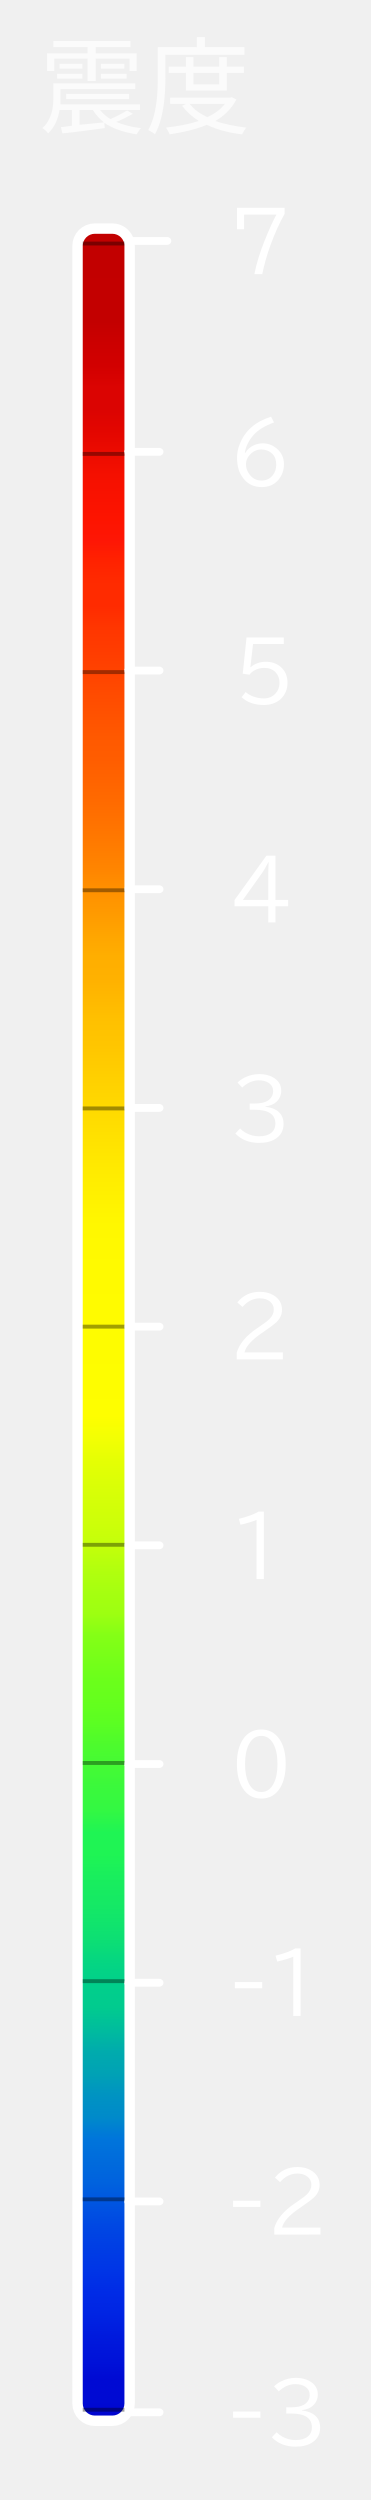
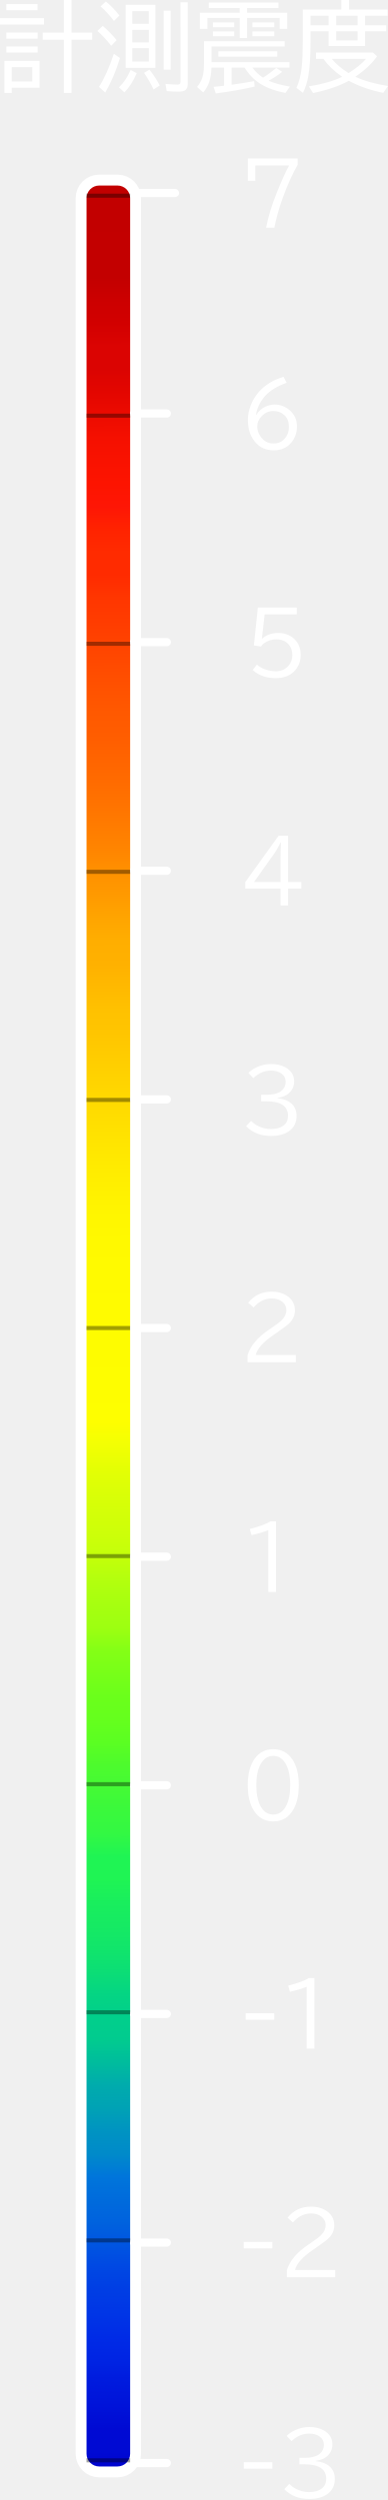
- <svg xmlns="http://www.w3.org/2000/svg" xmlns:xlink="http://www.w3.org/1999/xlink" width="46" height="310" viewBox="0 0 12.171 82.021" version="1.1" id="svg5" xml:space="preserve">
+ <svg xmlns="http://www.w3.org/2000/svg" xmlns:xlink="http://www.w3.org/1999/xlink" width="46" height="296.406" viewBox="0 0 12.171 78.424" version="1.1" id="svg5" xml:space="preserve">
  <defs id="defs2">
    <linearGradient xlink:href="#linearGradient923" id="linearGradient945" x1="3.175" y1="4.498" x2="3.44" y2="78.846" gradientUnits="userSpaceOnUse" gradientTransform="matrix(1.778621,0,0,0.9976281,1.305348,1.223007)" />
    <linearGradient id="linearGradient923">
      <stop style="stop-color:#c20000;stop-opacity:1;" offset="0" id="stop133" />
      <stop style="stop-color:#c30000;" offset="4%" id="stop135" />
      <stop style="stop-color:#cc0000;" offset="5%" id="stop137" />
      <stop style="stop-color:#d20000;" offset="6%" id="stop139" />
      <stop style="stop-color:#db0402;" offset="7%" id="stop141" />
      <stop style="stop-color:#db0402;" offset="8%" id="stop143" />
      <stop style="stop-color:#e30600;" offset="9%" id="stop145" />
      <stop style="stop-color:#ec0b00;" offset="10%" id="stop147" />
      <stop style="stop-color:#f51000;" offset="11%" id="stop149" />
      <stop style="stop-color:#fd1400;" offset="13%" id="stop151" />
      <stop style="stop-color:#fe1605;" offset="14%" id="stop153" />
      <stop style="stop-color:#ff2300;" offset="15%" id="stop155" />
      <stop style="stop-color:#ff2b00;" offset="16%" id="stop157" />
      <stop style="stop-color:#ff2b00;" offset="17%" id="stop159" />
      <stop style="stop-color:#ff3600;" offset="18%" id="stop161" />
      <stop style="stop-color:#ff3c00;" offset="19%" id="stop163" />
      <stop style="stop-color:#ff4300;" offset="20%" id="stop165" />
      <stop style="stop-color:#ff4b00;" offset="21%" id="stop167" />
      <stop style="stop-color:#ff5200;" offset="22%" id="stop169" />
      <stop style="stop-color:#ff5900;" offset="23%" id="stop171" />
      <stop style="stop-color:#ff5d00;" offset="24%" id="stop173" />
      <stop style="stop-color:#ff6400;" offset="25%" id="stop175" />
      <stop style="stop-color:#ff6b00;" offset="26%" id="stop177" />
      <stop style="stop-color:#ff7300;" offset="27%" id="stop179" />
      <stop style="stop-color:#ff8500;" offset="29%" id="stop181" />
      <stop style="stop-color:#ff9100;" offset="30%" id="stop183" />
      <stop style="stop-color:#ff9a00;" offset="31%" id="stop185" />
      <stop style="stop-color:#ffa500;" offset="32%" id="stop187" />
      <stop style="stop-color:#ffae00;" offset="33%" id="stop189" />
      <stop style="stop-color:#ffb100;" offset="34%" id="stop191" />
      <stop style="stop-color:#ffc100;" offset="36%" id="stop193" />
      <stop style="stop-color:#ffc500;" offset="37%" id="stop195" />
      <stop style="stop-color:#ffcc00;" offset="38%" id="stop197" />
      <stop style="stop-color:#ffd300;" offset="39%" id="stop199" />
      <stop style="stop-color:#ffec00;" offset="43%" id="stop201" />
      <stop style="stop-color:#fff100;" offset="44%" id="stop203" />
      <stop style="stop-color:#fff600;" offset="45%" id="stop205" />
      <stop style="stop-color:#fff900;" offset="46%" id="stop207" />
      <stop style="stop-color:#fefe00;" offset="54%" id="stop209" />
      <stop style="stop-color:#f3ff03;" offset="55%" id="stop211" />
      <stop style="stop-color:#e5ff04;" offset="56%" id="stop213" />
      <stop style="stop-color:#dbff06;" offset="57%" id="stop215" />
      <stop style="stop-color:#d3ff08;" offset="58%" id="stop217" />
      <stop style="stop-color:#ccff09;" offset="59%" id="stop219" />
      <stop style="stop-color:#c2ff0a;" offset="60%" id="stop221" />
      <stop style="stop-color:#b2ff0e;" offset="61%" id="stop223" />
      <stop style="stop-color:#a6ff10;" offset="62%" id="stop225" />
      <stop style="stop-color:#9dff11;" offset="63%" id="stop227" />
      <stop style="stop-color:#84ff16;" offset="64%" id="stop229" />
      <stop style="stop-color:#6bff1b;" offset="66%" id="stop231" />
      <stop style="stop-color:#65ff1d;" offset="67%" id="stop233" />
      <stop style="stop-color:#5bfe22;" offset="68%" id="stop235" />
      <stop style="stop-color:#4dfb2d;" offset="69%" id="stop237" />
      <stop style="stop-color:#44fa35;" offset="70%" id="stop239" />
      <stop style="stop-color:#3af93c;" offset="71%" id="stop241" />
      <stop style="stop-color:#33f843;" offset="72%" id="stop243" />
      <stop style="stop-color:#1ff454;" offset="73%" id="stop245" />
      <stop style="stop-color:#1ff454;" offset="74%" id="stop247" />
      <stop style="stop-color:#19ee5d;" offset="75%" id="stop249" />
      <stop style="stop-color:#16ea63;" offset="76%" id="stop251" />
      <stop style="stop-color:#11e56b;" offset="77%" id="stop253" />
      <stop style="stop-color:#0cde75;" offset="78%" id="stop255" />
      <stop style="stop-color:#04d583;" offset="79%" id="stop257" />
      <stop style="stop-color:#01cf8b;" offset="80%" id="stop259" />
      <stop style="stop-color:#01cb8f;" offset="81%" id="stop261" />
      <stop style="stop-color:#00bc9d;" offset="82%" id="stop263" />
      <stop style="stop-color:#00abad;" offset="83%" id="stop265" />
      <stop style="stop-color:#00a2b5;" offset="84%" id="stop267" />
      <stop style="stop-color:#0093c2;" offset="85%" id="stop269" />
      <stop style="stop-color:#008aca;" offset="86%" id="stop271" />
      <stop style="stop-color:#0075db;" offset="87%" id="stop273" />
      <stop style="stop-color:#006bdc;" offset="88%" id="stop275" />
      <stop style="stop-color:#0062de;" offset="89%" id="stop277" />
      <stop style="stop-color:#0054e1;" offset="90%" id="stop279" />
      <stop style="stop-color:#0047e3;" offset="91%" id="stop281" />
      <stop style="stop-color:#003de4;" offset="92%" id="stop283" />
      <stop style="stop-color:#0035e6;" offset="93%" id="stop285" />
      <stop style="stop-color:#002be6;" offset="94%" id="stop287" />
      <stop style="stop-color:#0024e3;" offset="95%" id="stop289" />
      <stop style="stop-color:#001add;" offset="96%" id="stop291" />
      <stop style="stop-color:#0013d9;" offset="97%" id="stop293" />
      <stop style="stop-color:#000ad3;" offset="98%" id="stop295" />
      <stop style="stop-color:#000ad3;" offset="99%" id="stop297" />
      <stop style="stop-color:#0001ce;" offset="100%" id="stop299" />
    </linearGradient>
  </defs>
-   <g id="g4" transform="matrix(0.9685239,0,0,0.9685239,0.9947117,2.139394)">
+   <g id="g4" transform="matrix(0.9685239,0,0,0.9685239,0.9947117,0.2912646)">
    <rect style="fill:url(#linearGradient945);fill-opacity:1;stroke:#ffffff;stroke-width:0.705;stroke-linecap:square;stroke-linejoin:round;stroke-dasharray:none;stroke-opacity:1;paint-order:stroke fill markers" id="rect355" width="1.412" height="73.908" x="1.776" y="5.71" rx="0.41" ry="0.41" />
    <g id="g2" transform="translate(1.334513,1.058333)">
      <rect style="fill:#ffffff;fill-opacity:1;stroke:none;stroke-width:0.328;stroke-linecap:square;stroke-dasharray:none;stroke-opacity:1;paint-order:stroke fill markers" id="rect954" width="1.587" height="0.265" x="1.852" y="4.762" rx="0.137" ry="0.273" />
      <rect style="fill:#ffffff;fill-opacity:1;stroke:none;stroke-width:0.299;stroke-linecap:square;stroke-dasharray:none;stroke-opacity:1;paint-order:stroke fill markers" id="rect954-3-1" width="1.323" height="0.265" x="1.852" y="11.906" rx="0.137" ry="0.273" />
      <rect style="fill:#ffffff;fill-opacity:1;stroke:none;stroke-width:0.299;stroke-linecap:square;stroke-dasharray:none;stroke-opacity:1;paint-order:stroke fill markers" id="rect954-3-7" width="1.323" height="0.265" x="1.852" y="19.315" rx="0.137" ry="0.273" />
      <rect style="fill:#ffffff;fill-opacity:1;stroke:none;stroke-width:0.299;stroke-linecap:square;stroke-dasharray:none;stroke-opacity:1;paint-order:stroke fill markers" id="rect954-3-4-7" width="1.323" height="0.265" x="1.852" y="26.723" rx="0.137" ry="0.273" />
      <rect style="fill:#ffffff;fill-opacity:1;stroke:none;stroke-width:0.299;stroke-linecap:square;stroke-dasharray:none;stroke-opacity:1;paint-order:stroke fill markers" id="rect954-3-4-5" width="1.323" height="0.265" x="1.852" y="34.131" rx="0.137" ry="0.273" />
      <rect style="fill:#ffffff;fill-opacity:1;stroke:none;stroke-width:0.299;stroke-linecap:square;stroke-dasharray:none;stroke-opacity:1;paint-order:stroke fill markers" id="rect954-3-4-5-3" width="1.323" height="0.265" x="1.852" y="48.948" rx="0.137" ry="0.273" />
      <rect style="fill:#ffffff;fill-opacity:1;stroke:none;stroke-width:0.299;stroke-linecap:square;stroke-dasharray:none;stroke-opacity:1;paint-order:stroke fill markers" id="rect954-3-4-5-3-6" width="1.323" height="0.265" x="1.852" y="56.356" rx="0.137" ry="0.273" />
      <rect style="fill:#ffffff;fill-opacity:1;stroke:none;stroke-width:0.299;stroke-linecap:square;stroke-dasharray:none;stroke-opacity:1;paint-order:stroke fill markers" id="rect954-3-4-5-3-60" width="1.323" height="0.265" x="1.852" y="63.765" rx="0.137" ry="0.273" />
      <rect style="fill:#ffffff;fill-opacity:1;stroke:none;stroke-width:0.299;stroke-linecap:square;stroke-dasharray:none;stroke-opacity:1;paint-order:stroke fill markers" id="rect954-3-4-5-3-60-3-2" width="1.323" height="0.265" x="1.852" y="71.173" rx="0.137" ry="0.273" />
      <rect style="fill:#ffffff;fill-opacity:1;stroke:none;stroke-width:0.299;stroke-linecap:square;stroke-dasharray:none;stroke-opacity:1;paint-order:stroke fill markers" id="rect954-3-4-5-3-60-3-2-7" width="1.323" height="0.265" x="1.852" y="78.317" rx="0.137" ry="0.273" />
      <rect style="fill:#ffffff;fill-opacity:1;stroke:none;stroke-width:0.299;stroke-linecap:square;stroke-dasharray:none;stroke-opacity:1;paint-order:stroke fill markers" id="rect954-3-4-9" width="1.323" height="0.265" x="1.852" y="41.54" rx="0.137" ry="0.273" />
    </g>
    <g id="g3" transform="matrix(1.778621,0,0,0.9976281,0.06982253,1.157018)">
      <rect style="fill:#000000;fill-opacity:0.366;stroke:none;stroke-width:0.164;stroke-linecap:square;stroke-dasharray:none;stroke-opacity:1;paint-order:stroke fill markers" id="rect954-7" width="0.794" height="0.132" x="0.959" y="4.829" rx="0.015" ry="7.1158424e-06" />
      <rect style="fill:#000000;fill-opacity:0.366;stroke:none;stroke-width:0.164;stroke-linecap:square;stroke-dasharray:none;stroke-opacity:1;paint-order:stroke fill markers" id="rect954-3-1-8" width="0.794" height="0.132" x="0.959" y="11.972" rx="0.015" ry="7.1158424e-06" />
      <rect style="fill:#000000;fill-opacity:0.366;stroke:none;stroke-width:0.164;stroke-linecap:square;stroke-dasharray:none;stroke-opacity:1;paint-order:stroke fill markers" id="rect954-3-7-5" width="0.794" height="0.132" x="0.959" y="19.381" rx="0.015" ry="7.1158424e-06" />
      <rect style="fill:#000000;fill-opacity:0.366;stroke:none;stroke-width:0.164;stroke-linecap:square;stroke-dasharray:none;stroke-opacity:1;paint-order:stroke fill markers" id="rect954-3-4-7-4" width="0.794" height="0.132" x="0.959" y="26.789" rx="0.015" ry="7.1158424e-06" />
      <rect style="fill:#000000;fill-opacity:0.366;stroke:none;stroke-width:0.164;stroke-linecap:square;stroke-dasharray:none;stroke-opacity:1;paint-order:stroke fill markers" id="rect954-3-4-5-0" width="0.794" height="0.132" x="0.959" y="34.197" rx="0.015" ry="7.1158424e-06" />
      <rect style="fill:#000000;fill-opacity:0.366;stroke:none;stroke-width:0.164;stroke-linecap:square;stroke-dasharray:none;stroke-opacity:1;paint-order:stroke fill markers" id="rect954-3-4-5-3-7" width="0.794" height="0.132" x="0.959" y="49.014" rx="0.015" ry="7.1158424e-06" />
      <rect style="fill:#000000;fill-opacity:0.366;stroke:none;stroke-width:0.164;stroke-linecap:square;stroke-dasharray:none;stroke-opacity:1;paint-order:stroke fill markers" id="rect954-3-4-5-3-6-6" width="0.794" height="0.132" x="0.959" y="56.422" rx="0.015" ry="7.1158424e-06" />
      <rect style="fill:#000000;fill-opacity:0.366;stroke:none;stroke-width:0.164;stroke-linecap:square;stroke-dasharray:none;stroke-opacity:1;paint-order:stroke fill markers" id="rect954-3-4-5-3-60-6" width="0.794" height="0.132" x="0.959" y="63.831" rx="0.015" ry="7.1158424e-06" />
      <rect style="fill:#000000;fill-opacity:0.366;stroke:none;stroke-width:0.164;stroke-linecap:square;stroke-dasharray:none;stroke-opacity:1;paint-order:stroke fill markers" id="rect954-3-4-5-3-60-3-2-3" width="0.794" height="0.132" x="0.959" y="71.239" rx="0.015" ry="7.1158424e-06" />
      <rect style="fill:#000000;fill-opacity:0.366;stroke:none;stroke-width:0.164;stroke-linecap:square;stroke-dasharray:none;stroke-opacity:1;paint-order:stroke fill markers" id="rect954-3-4-5-3-60-3-2-7-4" width="0.794" height="0.132" x="0.959" y="78.383" rx="0.015" ry="7.1158424e-06" />
      <rect style="fill:#000000;fill-opacity:0.366;stroke:none;stroke-width:0.164;stroke-linecap:square;stroke-dasharray:none;stroke-opacity:1;paint-order:stroke fill markers" id="rect954-3-4-9-1" width="0.794" height="0.132" x="0.959" y="41.606" rx="0.015" ry="7.1158424e-06" />
    </g>
    <g id="g1" transform="translate(3.087584,1.058333)">
      <path style="-inkscape-font-specification:'BIZ UDPGothic';fill:#ffffff;stroke-width:0.26;stroke-linecap:square;paint-order:markers stroke fill" d="M 3.913,3.772 H 5.527 V 3.975 Q 5.268,4.431 5.046,5.042 4.869,5.529 4.77,6.018 H 4.503 Q 4.608,5.483 4.845,4.895 5.088,4.29 5.249,4.002 H 4.154 V 4.499 H 3.913 Z" id="text1923-2" aria-label="7" />
      <path style="-inkscape-font-specification:'BIZ UDPGothic';fill:#ffffff;stroke-width:0.26;stroke-linecap:square;paint-order:markers stroke fill" d="m 4.19,12.08 q 0.108,-0.183 0.303,-0.268 0.144,-0.062 0.292,-0.062 0.275,0 0.492,0.191 0.227,0.202 0.227,0.517 0,0.311 -0.196,0.538 -0.207,0.236 -0.555,0.236 -0.402,0 -0.627,-0.299 -0.11,-0.145 -0.157,-0.297 -0.054,-0.175 -0.054,-0.41 0,-0.215 0.089,-0.444 0.265,-0.685 1.064,-0.934 l 0.1,0.194 q -0.475,0.175 -0.7,0.433 -0.245,0.283 -0.29,0.607 z m 0.547,-0.122 q -0.218,0 -0.382,0.172 -0.138,0.146 -0.138,0.329 0,0.168 0.102,0.318 0.158,0.234 0.422,0.234 0.229,0 0.368,-0.16 0.134,-0.153 0.134,-0.376 0,-0.244 -0.139,-0.376 Q 4.956,11.958 4.737,11.958 Z" id="text1923-0" aria-label="6" />
      <path style="-inkscape-font-specification:'BIZ UDPGothic';fill:#ffffff;stroke-width:0.26;stroke-linecap:square;paint-order:markers stroke fill" d="m 4.237,18.326 h 1.262 v 0.222 H 4.457 l -0.089,0.783 h 0.011 q 0.21,-0.181 0.515,-0.181 0.291,0 0.493,0.168 0.238,0.199 0.238,0.548 0,0.225 -0.112,0.402 -0.133,0.213 -0.385,0.299 -0.139,0.047 -0.307,0.047 -0.464,0 -0.752,-0.264 l 0.138,-0.175 q 0.112,0.1 0.265,0.154 0.175,0.062 0.348,0.062 0.241,0 0.395,-0.162 0.139,-0.148 0.139,-0.364 0,-0.218 -0.129,-0.355 -0.142,-0.153 -0.391,-0.153 -0.179,0 -0.334,0.087 -0.104,0.058 -0.162,0.144 l -0.23,-0.034 z" id="text1923-0-3-5" aria-label="5" />
      <path style="-inkscape-font-specification:'BIZ UDPGothic';fill:#ffffff;stroke-width:0.26;stroke-linecap:square;paint-order:markers stroke fill" d="m 4.911,25.718 h 0.305 v 1.5 h 0.429 v 0.214 H 5.216 v 0.546 H 4.972 V 27.432 H 3.83 v -0.211 z m 0.061,1.5 v -0.799 q 0,-0.23 0.014,-0.479 h -0.011 q -0.119,0.236 -0.203,0.352 L 4.113,27.218 Z" id="text1923-0-0" aria-label="4" />
      <path style="-inkscape-font-specification:'BIZ UDPGothic';fill:#ffffff;stroke-width:0.26;stroke-linecap:square;paint-order:markers stroke fill" d="m 4.344,34.114 h 0.175 q 0.259,0 0.416,-0.083 0.035,-0.019 0.066,-0.045 0.137,-0.115 0.137,-0.286 0,-0.179 -0.144,-0.28 -0.131,-0.091 -0.337,-0.091 -0.309,0 -0.567,0.244 L 3.931,33.405 q 0.108,-0.106 0.246,-0.173 0.233,-0.115 0.492,-0.115 0.265,0 0.459,0.107 0.284,0.157 0.284,0.456 0,0.227 -0.167,0.381 -0.129,0.121 -0.371,0.152 v 0.011 q 0.287,0.03 0.445,0.169 0.172,0.153 0.172,0.409 0,0.322 -0.255,0.497 Q 5.019,35.448 4.661,35.448 q -0.496,0 -0.804,-0.317 l 0.161,-0.171 q 0.088,0.092 0.196,0.15 0.21,0.115 0.447,0.115 0.267,0 0.418,-0.122 0.135,-0.11 0.135,-0.307 0,-0.471 -0.701,-0.471 H 4.344 Z" id="text1923-0-0-9-2" aria-label="3" />
      <path style="-inkscape-font-specification:'BIZ UDPGothic';fill:#ffffff;stroke-width:0.26;stroke-linecap:square;paint-order:markers stroke fill" d="m 3.904,42.781 v -0.225 q 0.127,-0.448 0.693,-0.831 L 4.674,41.672 q 0.251,-0.169 0.334,-0.253 0.152,-0.149 0.152,-0.325 0,-0.165 -0.125,-0.269 -0.133,-0.112 -0.348,-0.112 -0.332,0 -0.588,0.291 L 3.925,40.852 q 0.287,-0.359 0.764,-0.359 0.264,0 0.455,0.112 0.294,0.172 0.294,0.5 0,0.233 -0.186,0.414 -0.089,0.087 -0.363,0.276 l -0.046,0.033 -0.096,0.066 Q 4.235,42.245 4.168,42.545 H 5.468 V 42.781 Z" id="text1923-0-0-1" aria-label="2" />
      <path style="-inkscape-font-specification:'BIZ UDPGothic';fill:#ffffff;stroke-width:0.26;stroke-linecap:square;paint-order:markers stroke fill" d="m 4.575,50.224 v -2.005 q -0.226,0.093 -0.543,0.164 L 3.977,48.183 Q 4.424,48.072 4.644,47.937 h 0.18 v 2.287 z" id="text1923-0-0-5-3" aria-label="1" />
      <path style="-inkscape-font-specification:'BIZ UDPGothic';fill:#ffffff;stroke-width:0.26;stroke-linecap:square;paint-order:markers stroke fill" d="m 4.738,55.319 q 0.391,0 0.615,0.329 0.21,0.309 0.21,0.837 0,0.487 -0.177,0.791 -0.223,0.383 -0.65,0.383 -0.401,0 -0.624,-0.344 -0.202,-0.31 -0.202,-0.83 0,-0.544 0.223,-0.857 0.222,-0.309 0.605,-0.309 z m -0.004,0.217 q -0.267,0 -0.414,0.28 -0.133,0.251 -0.133,0.672 0,0.389 0.114,0.632 0.149,0.317 0.436,0.317 0.261,0 0.409,-0.269 0.139,-0.252 0.139,-0.678 0,-0.45 -0.15,-0.704 Q 4.989,55.535 4.734,55.535 Z" id="text1923-0-0-6" aria-label="0" />
      <path style="-inkscape-font-specification:'BIZ UDPGothic';fill:#ffffff;stroke-width:0.26;stroke-linecap:square;paint-order:markers stroke fill" d="m 3.842,63.875 h 0.926 v 0.209 H 3.842 Z m 1.977,1.146 v -2.005 q -0.226,0.093 -0.543,0.164 L 5.22,62.98 Q 5.667,62.869 5.888,62.734 h 0.18 v 2.287 z" id="text1923-0-0-88-1" aria-label="-1" />
      <path style="-inkscape-font-specification:'BIZ UDPGothic';fill:#ffffff;stroke-width:0.26;stroke-linecap:square;paint-order:markers stroke fill" d="m 3.78,71.283 h 0.926 v 0.209 H 3.78 Z m 1.397,1.146 V 72.204 q 0.127,-0.448 0.693,-0.831 l 0.077,-0.053 q 0.251,-0.169 0.334,-0.253 0.152,-0.149 0.152,-0.325 0,-0.165 -0.125,-0.269 -0.133,-0.112 -0.348,-0.112 -0.332,0 -0.588,0.291 L 5.199,70.499 q 0.287,-0.359 0.764,-0.359 0.264,0 0.455,0.112 0.294,0.172 0.294,0.5 0,0.233 -0.186,0.414 -0.089,0.087 -0.363,0.276 l -0.046,0.033 -0.096,0.066 q -0.512,0.351 -0.58,0.651 H 6.742 v 0.236 z" id="text1923-0-0-7-7" aria-label="-2" />
      <path style="-inkscape-font-specification:'BIZ UDPGothic';fill:#ffffff;stroke-width:0.26;stroke-linecap:square;paint-order:markers stroke fill" d="m 3.781,78.423 h 0.926 v 0.209 H 3.781 Z M 5.582,78.28 h 0.175 q 0.259,0 0.416,-0.083 0.035,-0.019 0.066,-0.045 0.137,-0.115 0.137,-0.286 0,-0.179 -0.144,-0.28 -0.131,-0.091 -0.337,-0.091 -0.309,0 -0.567,0.244 l -0.158,-0.169 q 0.108,-0.106 0.246,-0.173 0.233,-0.115 0.492,-0.115 0.265,0 0.459,0.107 0.284,0.157 0.284,0.456 0,0.227 -0.167,0.38 -0.129,0.121 -0.371,0.152 v 0.011 q 0.287,0.03 0.445,0.169 0.172,0.153 0.172,0.409 0,0.322 -0.255,0.497 -0.219,0.15 -0.577,0.15 -0.496,0 -0.804,-0.317 l 0.161,-0.171 q 0.088,0.092 0.196,0.15 0.21,0.115 0.447,0.115 0.267,0 0.418,-0.122 0.135,-0.11 0.135,-0.307 0,-0.471 -0.701,-0.471 H 5.582 Z" id="text1923-0-0-97-8" aria-label="-3" />
    </g>
  </g>
-   <text xml:space="preserve" style="font-weight:900;font-size:3.474px;line-height:1;font-family:'Mplus 1p';-inkscape-font-specification:'Mplus 1p Heavy';text-align:center;letter-spacing:0px;text-anchor:middle;fill:#fbfbfb;fill-opacity:1;stroke:none;stroke-width:0.163;stroke-linecap:square;stroke-miterlimit:18.3;stroke-opacity:1;paint-order:stroke fill markers" x="6.11" y="4.127" id="text1">
-     <tspan id="tspan1" style="font-style:normal;font-variant:normal;font-weight:normal;font-stretch:normal;font-family:'BIZ UDPGothic';-inkscape-font-specification:'BIZ UDPGothic';fill:#fbfbfb;fill-opacity:1;stroke:none;stroke-width:0.163;stroke-opacity:1" x="6.11" y="4.127">震度</tspan>
-   </text>
+   <path style="font-size:3.068px;line-height:1.5;font-family:'BIZ UDPGothic';-inkscape-font-specification:'BIZ UDPGothic';letter-spacing:0.037px;word-spacing:0px;text-orientation:upright;fill:#ffffff;stroke-width:0.13;stroke-linecap:square;stroke-miterlimit:18.3;paint-order:stroke fill markers" d="M 1.24,1.909 V 2.752 H 0.369 v 0.163 H 0.138 V 1.909 Z M 0.369,2.105 V 2.556 H 1.013 V 2.105 Z M 2.003,1.022 V 1.3782561e-7 H 2.243 V 1.022 H 2.893 V 1.246 H 2.243 V 2.915 H 2.003 V 1.246 H 1.341 V 1.022 Z M 0.199,0.126 H 1.178 v 0.193 H 0.199 Z M 0,0.568 h 1.381 v 0.202 H 0 Z M 0.199,1.019 H 1.181 V 1.212 H 0.199 Z m 0,0.439 H 1.181 V 1.648 H 0.199 Z M 4.874,0.15 V 2.129 H 3.943 V 0.15 Z m -0.724,0.199 v 0.397 h 0.518 v -0.397 z m 0,0.587 V 1.329 H 4.669 V 0.936 Z m 0,0.574 V 1.93 H 4.669 V 1.51 Z M 3.574,0.656 q -0.196,-0.261 -0.419,-0.457 l 0.165,-0.153 q 0.21,0.168 0.427,0.439 z M 3.489,1.435 Q 3.267,1.154 3.056,0.969 L 3.222,0.811 Q 3.438,0.992 3.659,1.258 Z M 3.105,2.725 Q 3.357,2.334 3.571,1.687 L 3.764,1.819 Q 3.576,2.435 3.301,2.902 Z m 1.712,0.082 Q 4.699,2.544 4.519,2.286 L 4.689,2.184 Q 4.874,2.42 5.011,2.679 Z M 5.134,0.334 H 5.354 V 2.184 H 5.134 Z M 3.731,2.74 Q 3.953,2.532 4.098,2.193 L 4.289,2.295 Q 4.125,2.676 3.902,2.896 Z M 5.662,0.07 H 5.89 V 2.629 q 0,0.142 -0.078,0.199 -0.063,0.046 -0.22,0.046 -0.199,0 -0.363,-0.018 L 5.191,2.632 q 0.255,0.021 0.372,0.021 0.069,0 0.087,-0.033 0.013,-0.022 0.013,-0.07 z m 1.857,0.328 v -0.147 H 6.55 v -0.172 h 2.186 v 0.172 H 7.75 v 0.147 H 9.01 v 0.506 H 8.774 v -0.343 H 7.75 V 1.191 H 7.52 V 0.562 H 6.507 v 0.343 h -0.237 v -0.506 z M 6.636,1.458 v 0.49 H 9.081 V 2.12 H 7.917 Q 8.062,2.312 8.251,2.436 8.465,2.301 8.667,2.129 L 8.851,2.252 Q 8.672,2.399 8.425,2.532 8.697,2.65 9.094,2.715 L 8.955,2.914 Q 8.371,2.803 8.035,2.535 7.828,2.37 7.672,2.12 H 7.265 V 2.658 Q 7.69,2.598 7.971,2.544 l 0.018,0.171 Q 7.437,2.844 6.768,2.93 L 6.7,2.724 q 0.178,-0.016 0.328,-0.034 V 2.12 H 6.634 Q 6.622,2.406 6.555,2.593 6.493,2.763 6.375,2.899 L 6.182,2.727 Q 6.333,2.548 6.374,2.33 6.399,2.193 6.399,2.006 V 1.291 h 2.532 v 0.166 z m 0.043,-0.755 h 0.668 v 0.15 H 6.679 Z m 0,0.282 H 7.347 V 1.134 H 6.679 Z m 1.239,-0.282 h 0.685 v 0.15 H 7.918 Z m 0,0.282 H 8.603 V 1.134 H 7.918 Z M 6.85,1.608 H 8.697 V 1.777 H 6.85 Z M 10.95,0.298 h 1.209 v 0.196 h -0.706 v 0.297 h 0.662 v 0.19 H 11.453 V 1.443 H 10.309 V 0.981 H 9.741 V 1.291 q 0,0.694 -0.066,1.08 -0.051,0.294 -0.171,0.541 L 9.299,2.754 Q 9.425,2.49 9.465,2.1 9.498,1.787 9.498,1.291 V 0.298 H 10.707 V 1.3782561e-7 h 0.243 z m -1.209,0.196 v 0.297 h 0.568 v -0.297 z m 0.805,0 v 0.297 h 0.671 v -0.297 z m 0,0.487 V 1.267 h 0.671 V 0.981 Z m 0.396,1.552 Q 10.487,2.782 9.82,2.918 L 9.688,2.709 Q 10.327,2.607 10.734,2.408 10.363,2.15 10.145,1.847 H 9.913 V 1.648 h 1.786 l 0.129,0.117 q -0.232,0.336 -0.682,0.641 0.402,0.192 1.025,0.291 L 12.024,2.912 Q 11.419,2.791 10.941,2.533 Z M 10.407,1.847 q 0.196,0.234 0.496,0.424 l 0.031,0.021 Q 11.306,2.057 11.48,1.847 Z" id="text2" aria-label="計測震度" />
</svg>
